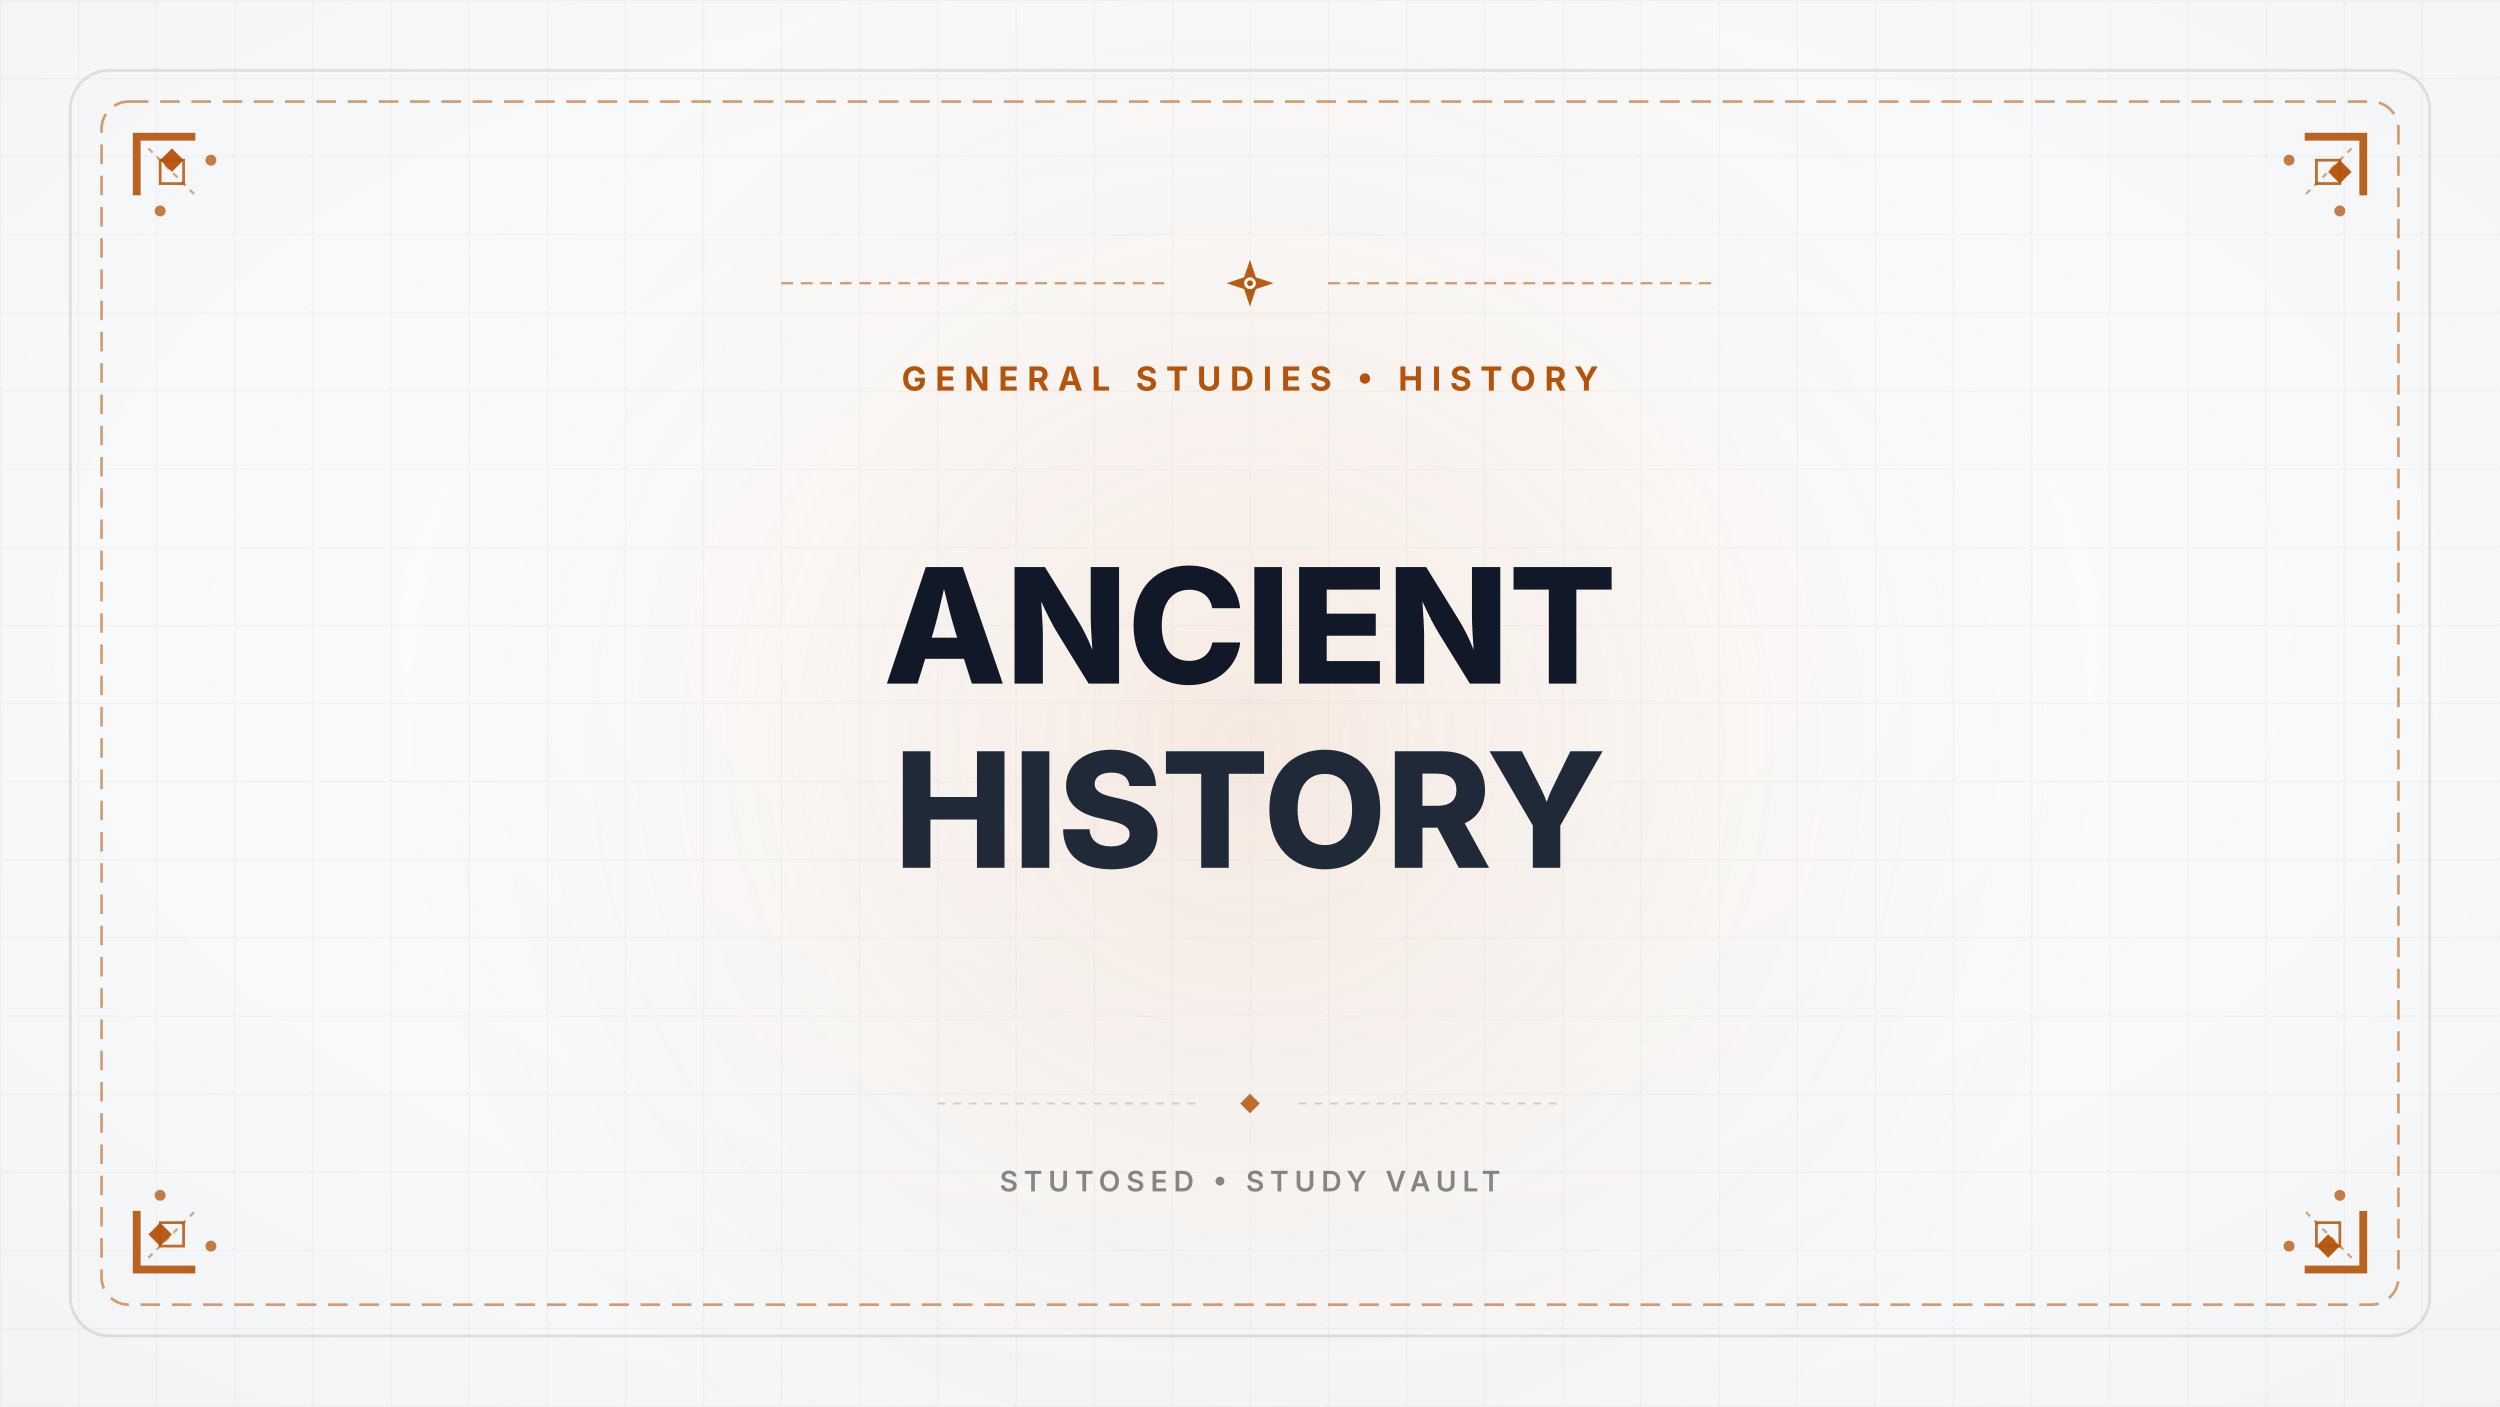
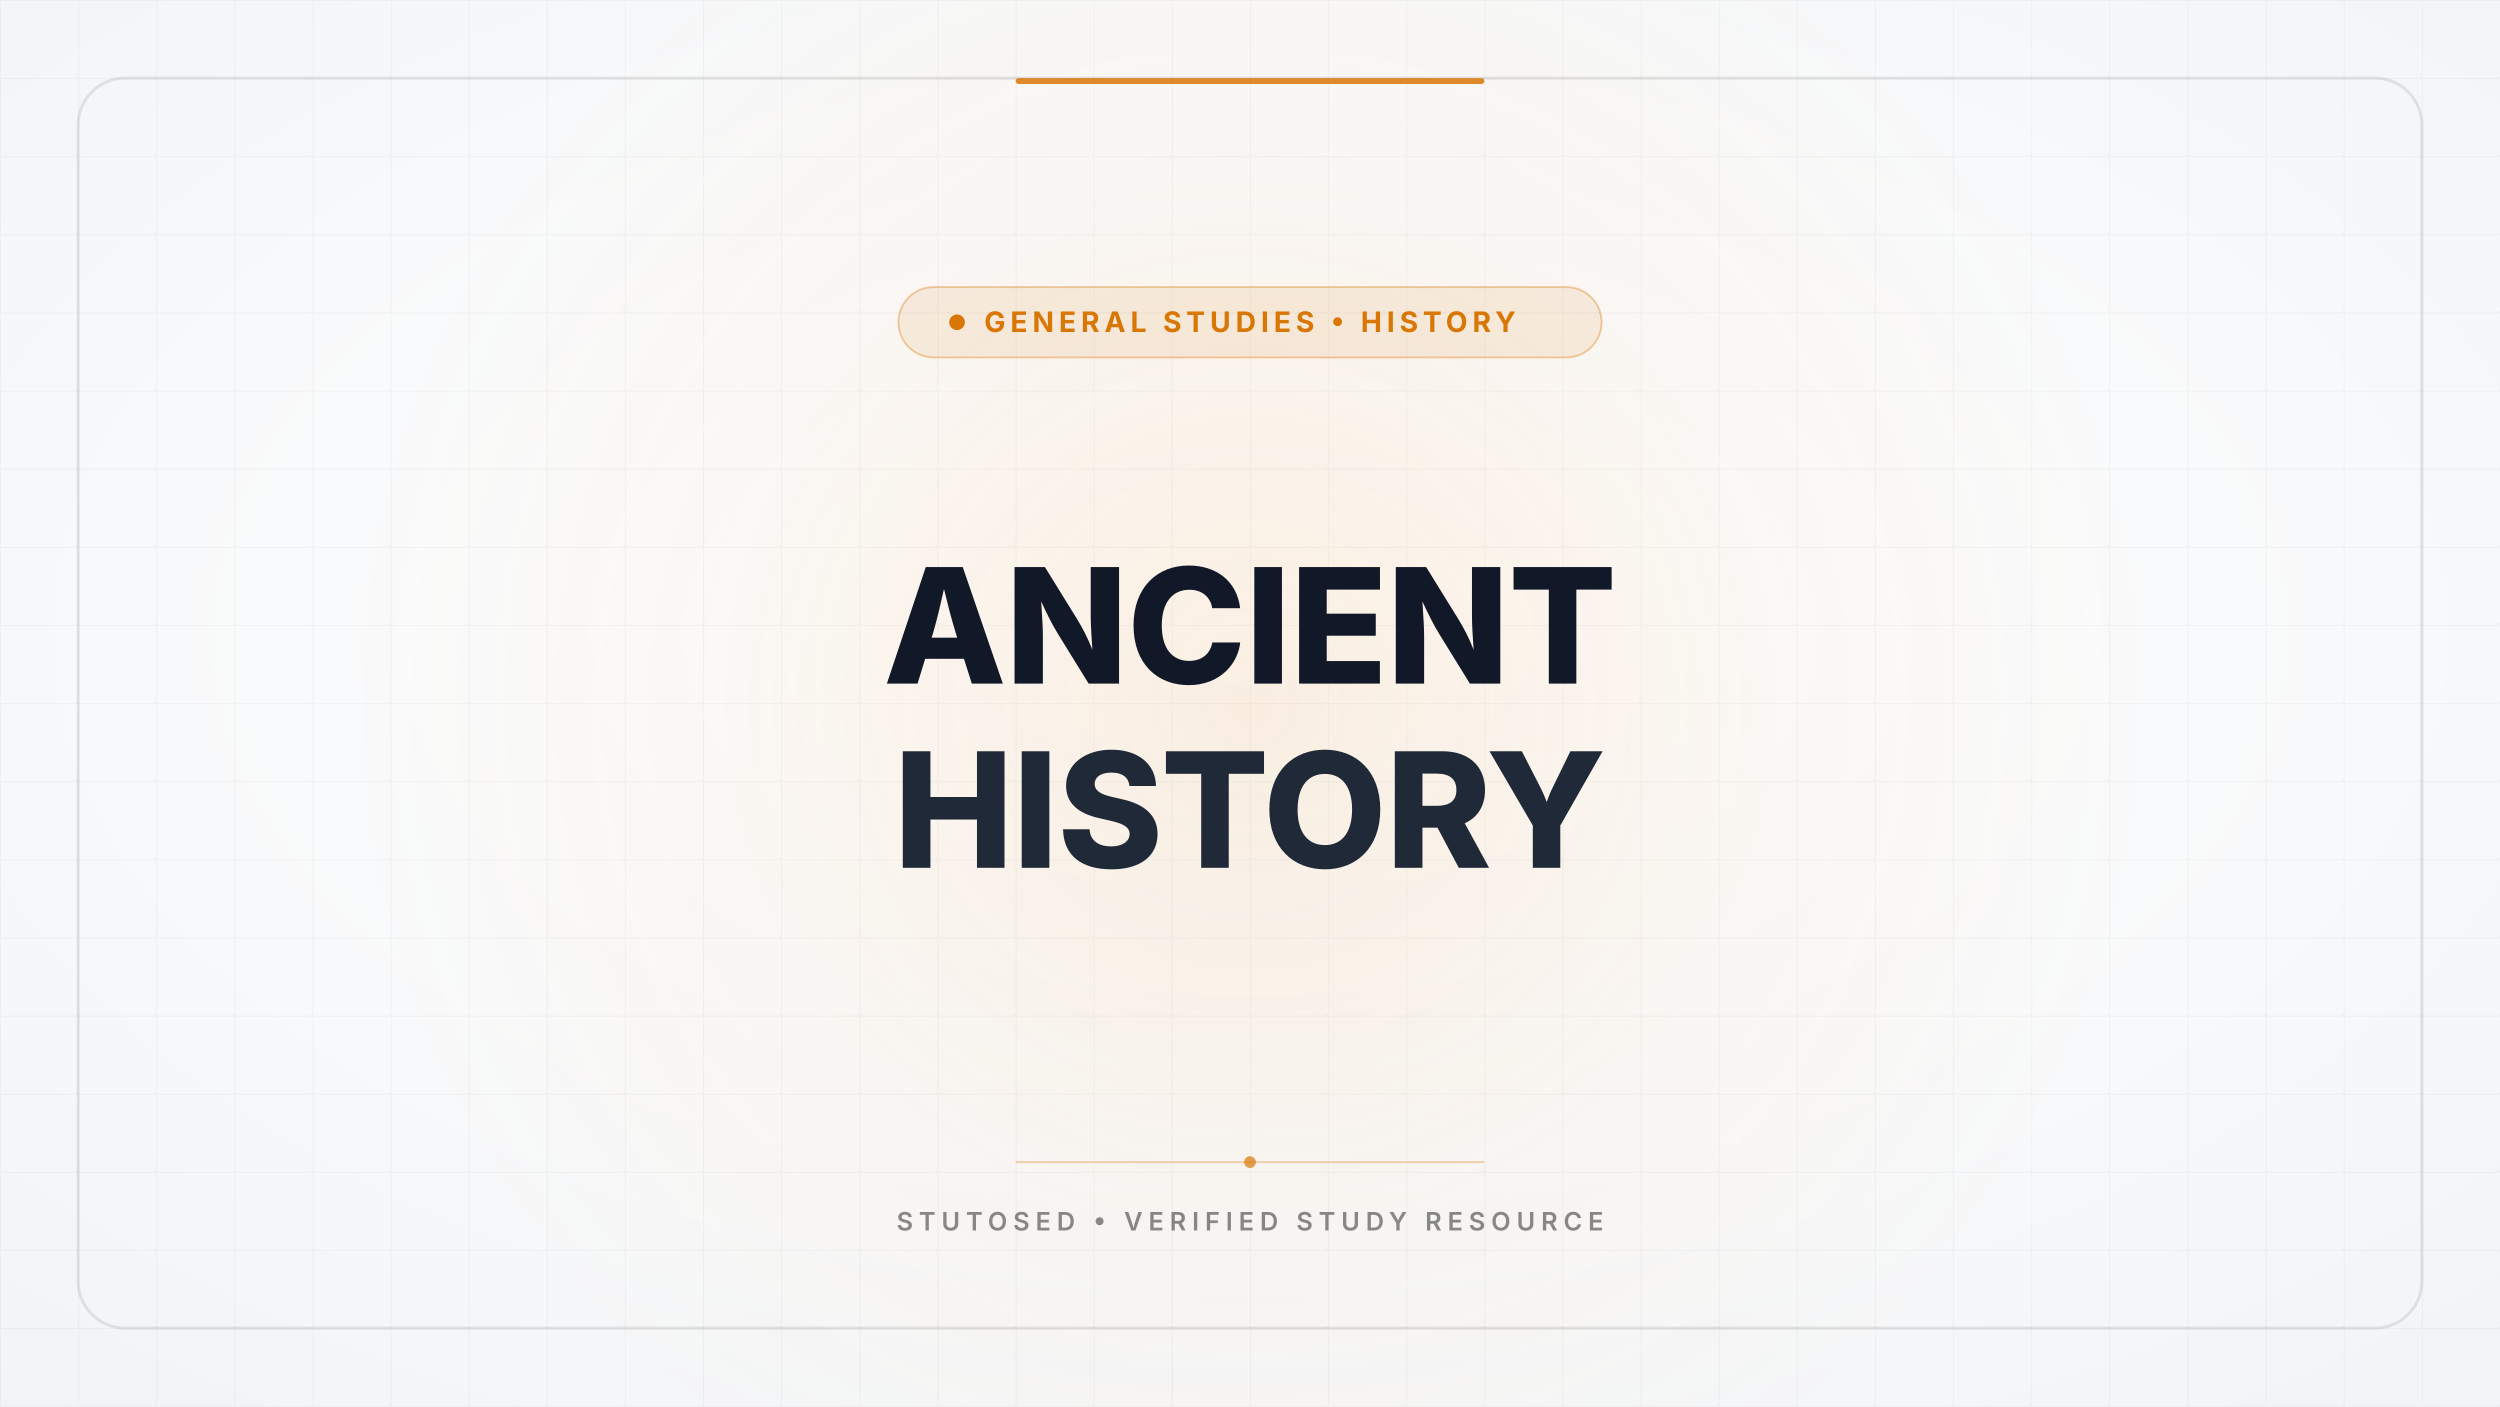
<svg xmlns="http://www.w3.org/2000/svg" viewBox="0 0 1280 720" width="1280" height="720">
  <defs>
    <radialGradient id="bg-grad" cx="50%" cy="45%" r="75%">
      <stop offset="0%" stop-color="#FFFFFF" />
      <stop offset="60%" stop-color="#F8F9FA" />
      <stop offset="100%" stop-color="#F1F3F5" />
    </radialGradient>
    <radialGradient id="accent-glow-rad" cx="50%" cy="50%" r="50%">
-       <stop offset="0%" stop-color="#b45309" stop-opacity="0.12" />
-       <stop offset="60%" stop-color="#b45309" stop-opacity="0.03" />
-       <stop offset="100%" stop-color="#b45309" stop-opacity="0" />
+       <stop offset="0%" stop-color="#d97706" stop-opacity="0.12" />
+       <stop offset="60%" stop-color="#d97706" stop-opacity="0.03" />
+       <stop offset="100%" stop-color="#d97706" stop-opacity="0" />
    </radialGradient>
+     <filter id="shadow" x="-10%" y="-10%" width="120%" height="120%">
+       <feDropShadow dx="0" dy="6" stdDeviation="12" flood-color="#000000" flood-opacity="0.75" />
+     </filter>
    <pattern id="grid-pattern" width="40" height="40" patternUnits="userSpaceOnUse">
      <path d="M 40 0 L 0 0 0 40" fill="none" stroke="rgba(0,0,0,0.035)" stroke-width="1" />
      <circle cx="40" cy="40" r="1" fill="rgba(0,0,0,0.035)" />
    </pattern>
  </defs>
  <rect width="1280" height="720" fill="url(#bg-grad)" />
  <rect width="1280" height="720" fill="url(#grid-pattern)" />
-   <circle cx="640" cy="380" r="440" fill="url(#accent-glow-rad)" />
-   <rect x="36" y="36" width="1208" height="648" rx="20" fill="none" stroke="rgba(0,0,0,0.1)" stroke-width="1.5" />
-   <rect x="52" y="52" width="1176" height="616" rx="14" fill="none" stroke="#b45309" stroke-width="1.4" stroke-dasharray="10 6" opacity="0.55" />
-   <g transform="translate(68, 68) rotate(0)">
-     <path d="M 0 0 L 32 0 L 32 4 L 4 4 L 4 32 L 0 32 Z" fill="#b45309" opacity="0.9" />
-     <polygon points="14,14 26,14 26,26 14,26" fill="none" stroke="#b45309" stroke-width="1.4" opacity="0.85" />
-     <polygon points="20,8 26,14 20,20 14,14" fill="#b45309" opacity="0.95" />
-     <circle cx="40" cy="14" r="2.8" fill="#b45309" opacity="0.75" />
-     <circle cx="14" cy="40" r="2.8" fill="#b45309" opacity="0.75" />
-     <line x1="8" y1="8" x2="32" y2="32" stroke="#b45309" stroke-width="1.2" opacity="0.5" stroke-dasharray="3,3" />
-   </g>
-   <g transform="translate(1212, 68) rotate(90)">
-     <path d="M 0 0 L 32 0 L 32 4 L 4 4 L 4 32 L 0 32 Z" fill="#b45309" opacity="0.9" />
-     <polygon points="14,14 26,14 26,26 14,26" fill="none" stroke="#b45309" stroke-width="1.4" opacity="0.85" />
-     <polygon points="20,8 26,14 20,20 14,14" fill="#b45309" opacity="0.95" />
-     <circle cx="40" cy="14" r="2.8" fill="#b45309" opacity="0.75" />
-     <circle cx="14" cy="40" r="2.8" fill="#b45309" opacity="0.75" />
-     <line x1="8" y1="8" x2="32" y2="32" stroke="#b45309" stroke-width="1.2" opacity="0.5" stroke-dasharray="3,3" />
-   </g>
-   <g transform="translate(1212, 652) rotate(180)">
-     <path d="M 0 0 L 32 0 L 32 4 L 4 4 L 4 32 L 0 32 Z" fill="#b45309" opacity="0.9" />
-     <polygon points="14,14 26,14 26,26 14,26" fill="none" stroke="#b45309" stroke-width="1.4" opacity="0.85" />
-     <polygon points="20,8 26,14 20,20 14,14" fill="#b45309" opacity="0.95" />
-     <circle cx="40" cy="14" r="2.8" fill="#b45309" opacity="0.75" />
-     <circle cx="14" cy="40" r="2.8" fill="#b45309" opacity="0.75" />
-     <line x1="8" y1="8" x2="32" y2="32" stroke="#b45309" stroke-width="1.2" opacity="0.5" stroke-dasharray="3,3" />
-   </g>
-   <g transform="translate(68, 652) rotate(270)">
-     <path d="M 0 0 L 32 0 L 32 4 L 4 4 L 4 32 L 0 32 Z" fill="#b45309" opacity="0.9" />
-     <polygon points="14,14 26,14 26,26 14,26" fill="none" stroke="#b45309" stroke-width="1.4" opacity="0.85" />
-     <polygon points="20,8 26,14 20,20 14,14" fill="#b45309" opacity="0.95" />
-     <circle cx="40" cy="14" r="2.8" fill="#b45309" opacity="0.75" />
-     <circle cx="14" cy="40" r="2.8" fill="#b45309" opacity="0.75" />
-     <line x1="8" y1="8" x2="32" y2="32" stroke="#b45309" stroke-width="1.2" opacity="0.5" stroke-dasharray="3,3" />
-   </g>
-   <g transform="translate(640, 145)">
-     <line x1="-240" y1="0" x2="-40" y2="0" stroke="#b45309" stroke-width="1.2" stroke-dasharray="6 4" opacity="0.55" />
-     <polygon points="0,-12 3,-3 12,0 3,3 0,12 -3,3 -12,0 -3,-3" fill="#b45309" opacity="0.95" />
-     <circle cx="0" cy="0" r="3" fill="#FFFFFF" />
-     <circle cx="0" cy="0" r="1.5" fill="#b45309" />
-     <line x1="40" y1="0" x2="240" y2="0" stroke="#b45309" stroke-width="1.2" stroke-dasharray="6 4" opacity="0.55" />
-   </g>
-   <g transform="translate(640, 200)">
-     <text x="0" y="0" text-anchor="middle" font-family="'Space Grotesk', -apple-system, system-ui, sans-serif" font-size="17" font-weight="700" letter-spacing="4.5" fill="#b45309" text-transform="uppercase">
+   <circle cx="640" cy="360" r="460" fill="url(#accent-glow-rad)" />
+   <rect x="40" y="40" width="1200" height="640" rx="24" fill="none" stroke="rgba(0,0,0,0.09)" stroke-width="1.5" />
+   <rect x="520" y="40" width="240" height="3" rx="1.5" fill="#d97706" opacity="0.85" />
+   <g transform="translate(640, 165)">
+     <rect x="-180" y="-18" width="360" height="36" rx="18" fill="#d97706" fill-opacity="0.1" stroke="#d97706" stroke-opacity="0.35" stroke-width="1" />
+     <circle cx="-150" cy="0" r="4" fill="#d97706" />
+     <text x="0" y="5" text-anchor="middle" font-family="'Space Grotesk', -apple-system, system-ui, sans-serif" font-size="14.5" font-weight="700" letter-spacing="2.5" fill="#d97706" text-transform="uppercase">
      GENERAL STUDIES • HISTORY
    </text>
  </g>
  <g>
    <text x="640" y="350" text-anchor="middle" font-family="'Space Grotesk', -apple-system, system-ui, sans-serif" font-size="82" font-weight="800" letter-spacing="-0.5" fill="#111827">ANCIENT</text>
    <text x="640" y="444.3" text-anchor="middle" font-family="'Space Grotesk', -apple-system, system-ui, sans-serif" font-size="82" font-weight="800" letter-spacing="-0.5" fill="#1F2937">HISTORY</text>
  </g>
-   <g transform="translate(640, 565)">
-     <line x1="-160" y1="0" x2="-25" y2="0" stroke="rgba(0,0,0,0.15)" stroke-width="1" stroke-dasharray="4 4" />
-     <polygon points="0,-5 5,0 0,5 -5,0" fill="#b45309" opacity="0.85" />
-     <line x1="25" y1="0" x2="160" y2="0" stroke="rgba(0,0,0,0.15)" stroke-width="1" stroke-dasharray="4 4" />
+   <g transform="translate(640, 595)">
+     <line x1="-120" y1="0" x2="120" y2="0" stroke="#d97706" stroke-opacity="0.3" stroke-width="1" />
+     <circle cx="0" cy="0" r="3" fill="#d97706" opacity="0.7" />
  </g>
-   <g transform="translate(640, 610)">
-     <text x="0" y="0" text-anchor="middle" font-family="'Space Grotesk', -apple-system, system-ui, sans-serif" font-size="14.5" font-weight="600" letter-spacing="3" fill="rgba(0,0,0,0.45)">
-       STUTOSED • STUDY VAULT
+   <g transform="translate(640, 630)">
+     <text x="0" y="0" text-anchor="middle" font-family="'Space Grotesk', -apple-system, system-ui, sans-serif" font-size="13" font-weight="600" letter-spacing="3" fill="rgba(0,0,0,0.45)">
+       STUTOSED • VERIFIED STUDY RESOURCE
    </text>
  </g>
</svg>
